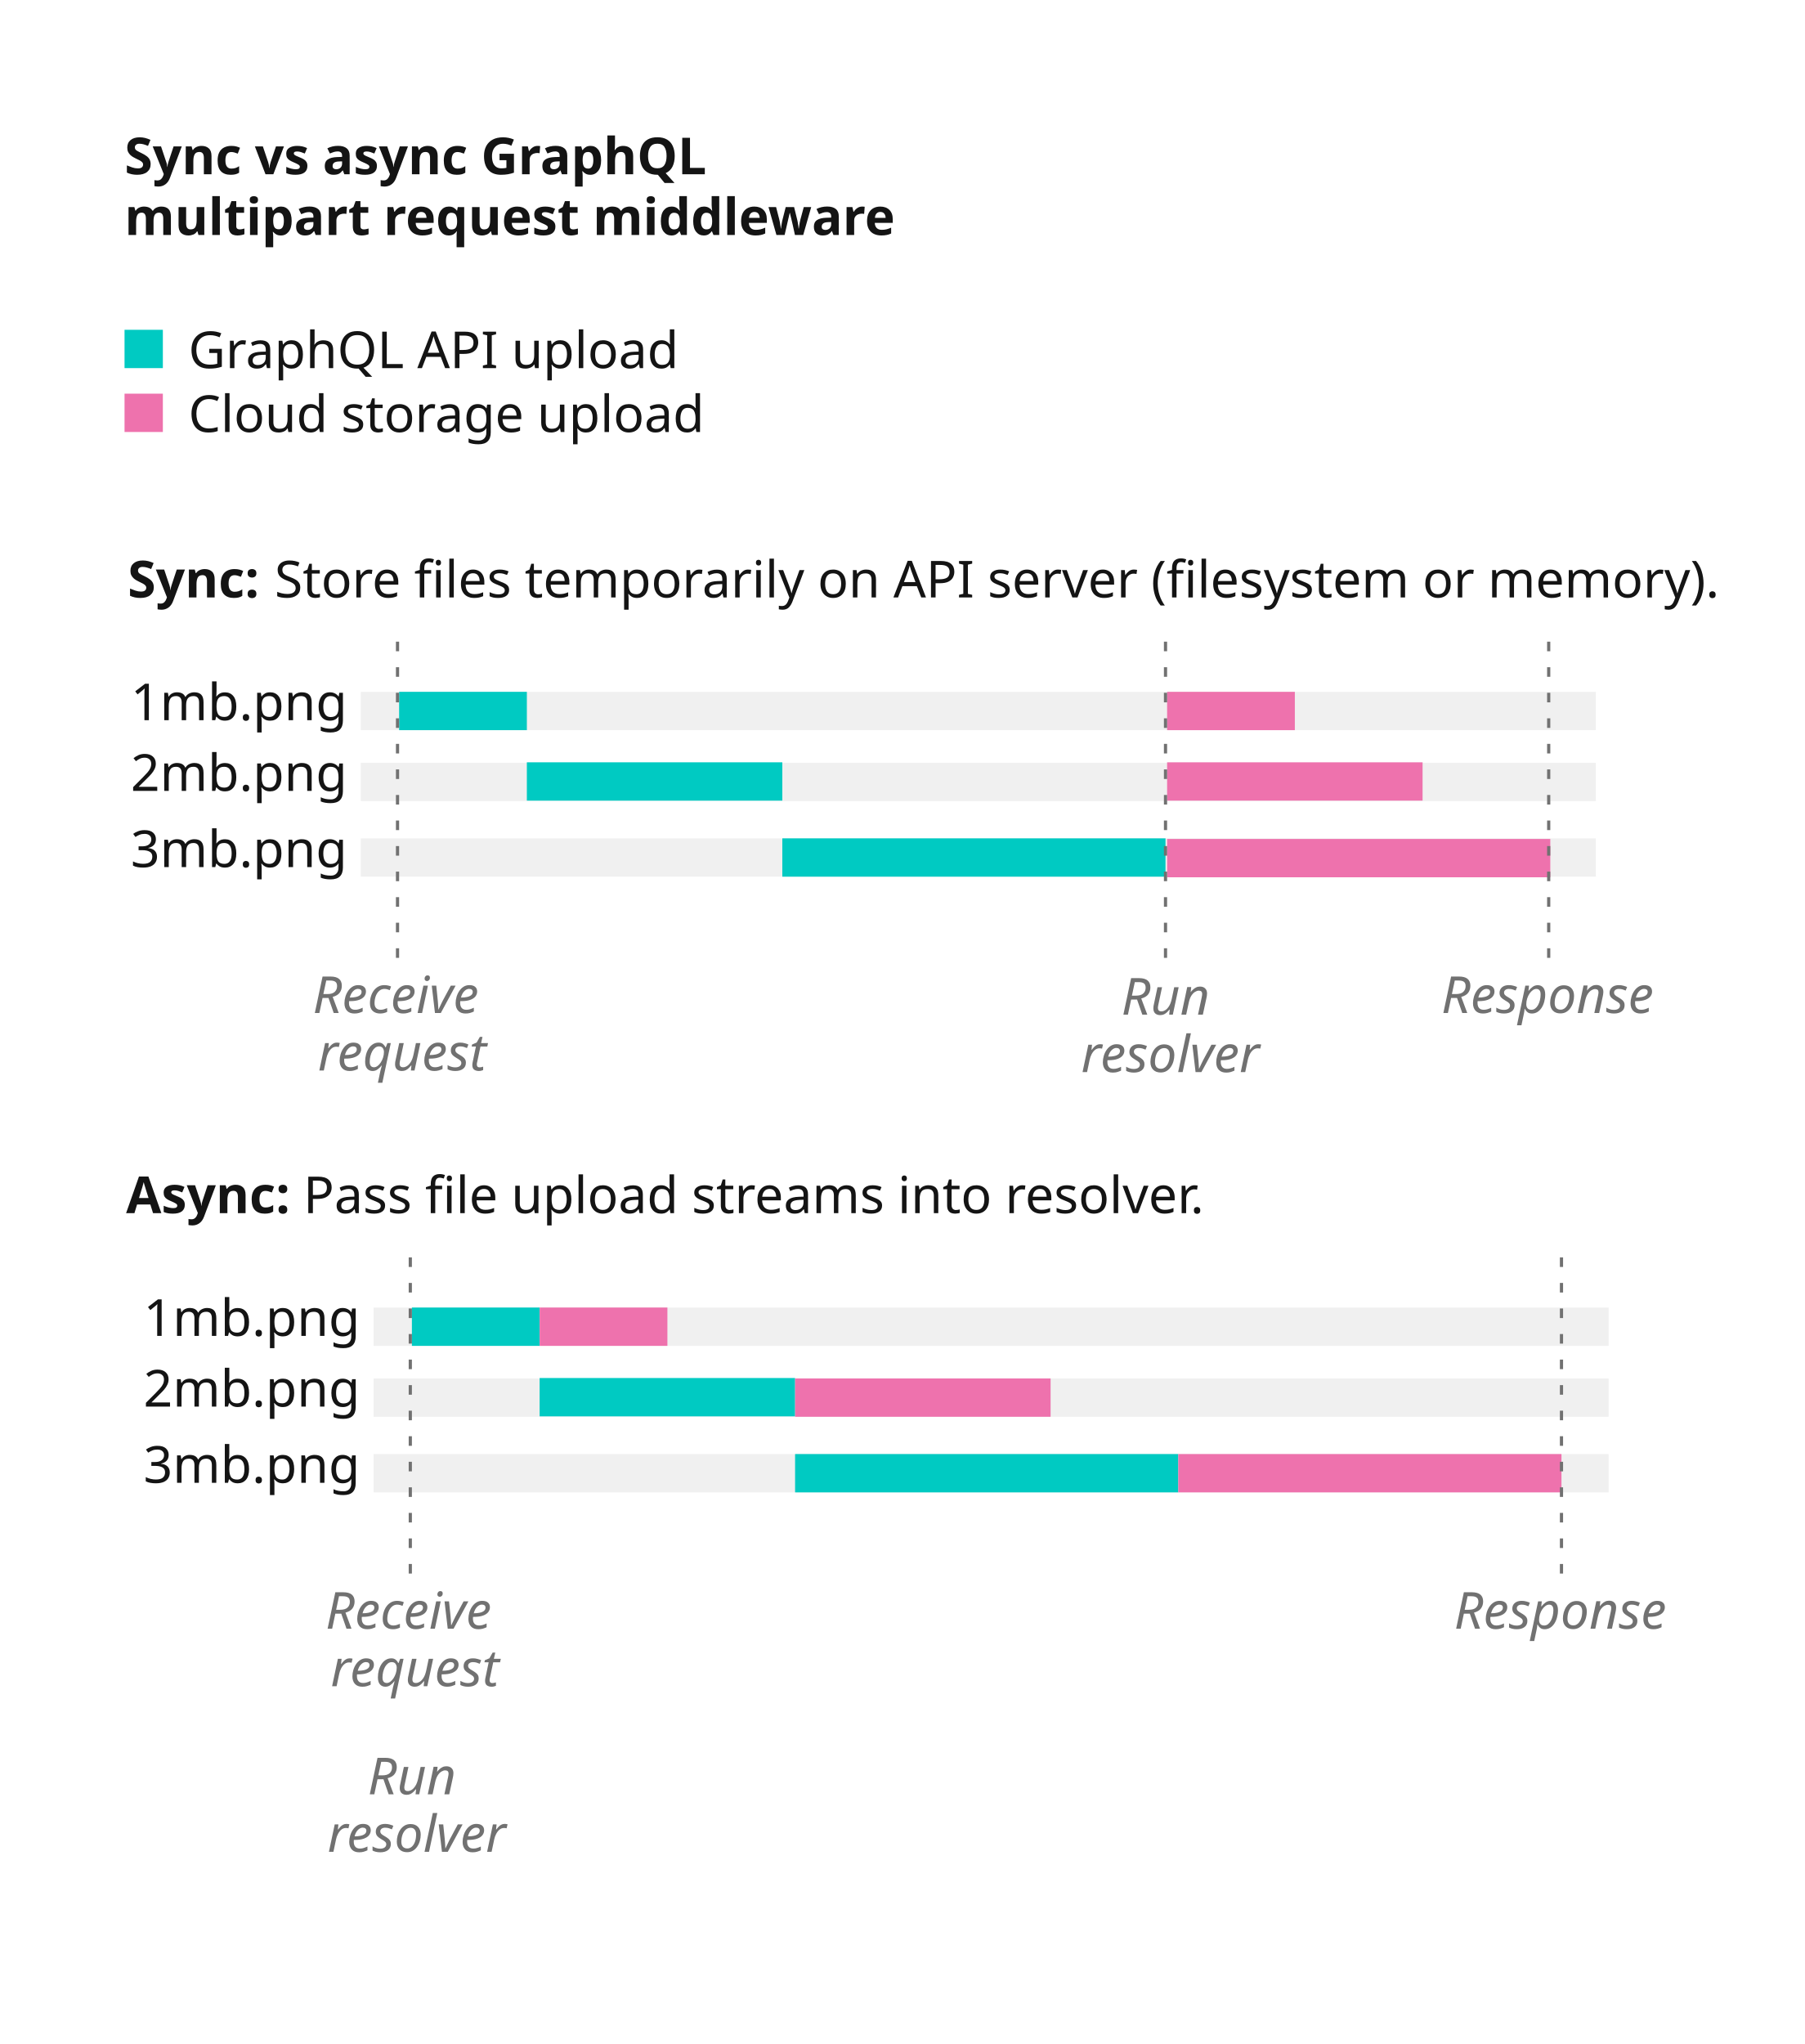
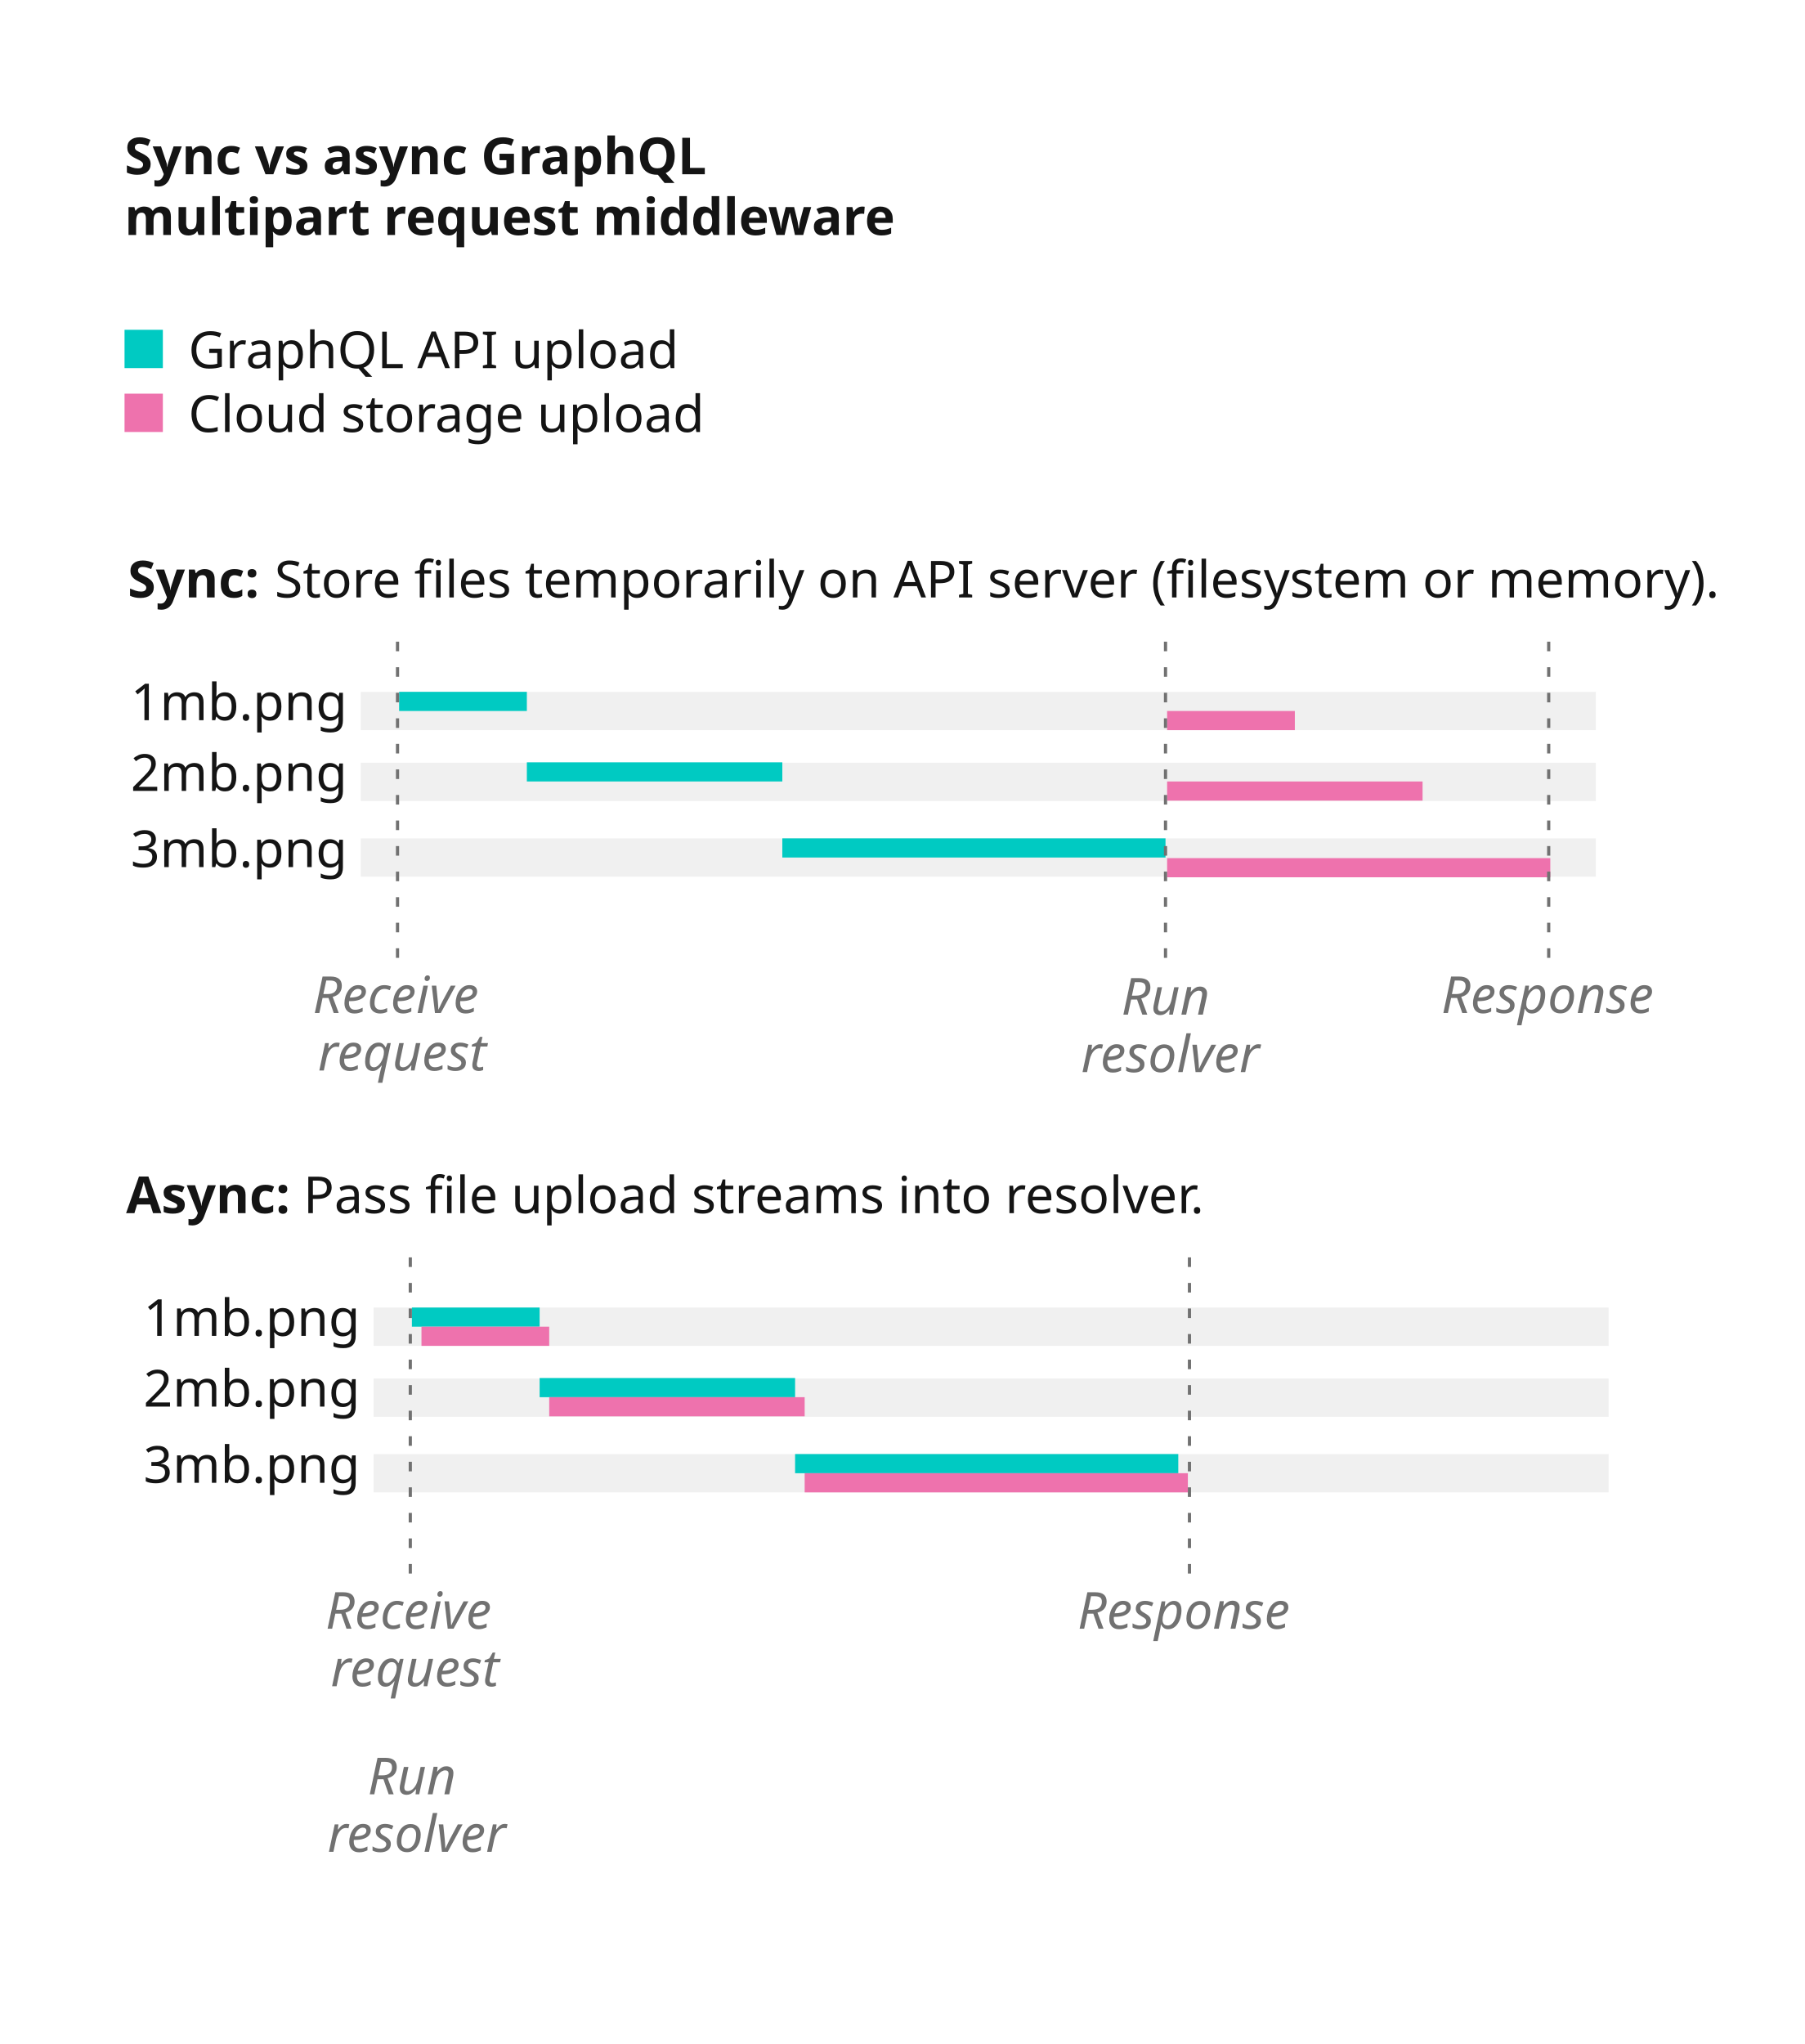
<svg xmlns="http://www.w3.org/2000/svg" style="background:#FFF" width="565" height="640" viewBox="0 0 565 640">
  <g fill="none" fill-rule="evenodd">
    <path fill="#00CAC2" d="M39 103.262h12v12H39z" />
    <text fill="#141414" font-family="sans-serif" font-size="16">
      <tspan x="59" y="115.262">GraphQL API upload</tspan>
    </text>
    <path fill="#EE72AD" d="M39 123.262h12v12H39z" />
    <text fill="#141414" font-family="sans-serif" font-size="16">
      <tspan x="59" y="135.262">Cloud storage upload</tspan>
    </text>
    <path fill="#000" fill-opacity=".059" d="M112.988 216.62H499.75v12H112.988z" />
-     <path fill="#00CAC2" d="M124.988 216.62h40v12h-40z" />
-     <path fill="#EE72AD" d="M365.488 216.62h40v12h-40z" />
+     <path fill="#00CAC2" d="M124.988 216.62h40v6h-40z" />
+     <path fill="#EE72AD" d="M365.488 222.62h40v6h-40z" />
    <text fill="#141414" font-family="sans-serif" font-size="16">
      <tspan x="40.928" y="225.497">1mb.png</tspan>
    </text>
    <path fill="#000" fill-opacity=".059" d="M112.988 238.823H499.75v12H112.988z" />
-     <path fill="#00CAC2" d="M164.988 238.688h80v12h-80z" />
-     <path fill="#EE72AD" d="M365.488 238.688h80v12h-80z" />
+     <path fill="#00CAC2" d="M164.988 238.688h80v6h-80z" />
+     <path fill="#EE72AD" d="M365.488 244.688h80v6h-80z" />
    <text fill="#141414" font-family="sans-serif" font-size="16">
      <tspan x="40.928" y="247.632">2mb.png</tspan>
    </text>
    <path fill="#000" fill-opacity=".059" d="M112.988 262.497H499.75v12H112.988z" />
-     <path fill="#00CAC2" d="M244.988 262.497h120v12h-120z" />
-     <path fill="#EE72AD" d="M365.488 262.688h120v12h-120z" />
+     <path fill="#00CAC2" d="M244.988 262.497h120v6h-120z" />
+     <path fill="#EE72AD" d="M365.488 268.688h120v6h-120z" />
    <text fill="#141414" font-family="sans-serif" font-size="16">
      <tspan x="40.928" y="271.497">3mb.png</tspan>
    </text>
    <path stroke="#717171" stroke-dasharray="2,6" stroke-linecap="square" d="M124.488 201.414v100.488m240.5-100.488v100.488m120-100.488v100.488" />
    <text fill="#717171" font-family="sans-serif" font-style="italic" font-size="16">
      <tspan x="451.344" y="317.188">Response</tspan>
    </text>
    <text fill="#717171" font-family="sans-serif" font-style="italic" font-size="16">
      <tspan x="97.932" y="317.188">Receive </tspan>
      <tspan x="99.548" y="335.188">request</tspan>
    </text>
    <text fill="#717171" font-family="sans-serif" font-style="italic" font-size="16">
      <tspan x="351.14" y="317.688">Run </tspan>
      <tspan x="338.556" y="335.688">resolver</tspan>
    </text>
    <text fill="#141414" font-family="sans-serif" font-size="16">
      <tspan font-weight="bold" x="39.988" y="187.07">Sync: </tspan>
      <tspan x="86" y="187.07">Store files temporarily on API server (filesystem or memory).</tspan>
    </text>
    <path fill="#000" fill-opacity=".059" d="M116.988 409.405H503.75v12H116.988z" />
-     <path fill="#00CAC2" d="M128.988 409.405h40v12h-40z" />
-     <path fill="#EE72AD" d="M169 409.405h40v12h-40z" />
+     <path fill="#00CAC2" d="M128.988 409.405h40v6h-40z" />
+     <path fill="#EE72AD" d="M131.988 415.405h40v6h-40z" />
    <text fill="#141414" font-family="sans-serif" font-size="16">
      <tspan x="44.928" y="418.282">1mb.png</tspan>
    </text>
    <path fill="#000" fill-opacity=".059" d="M116.988 431.608H503.75v12H116.988z" />
-     <path fill="#00CAC2" d="M168.988 431.473h80v12h-80z" />
-     <path fill="#EE72AD" d="M249 431.608h80v12h-80z" />
+     <path fill="#00CAC2" d="M168.988 431.473h80v6h-80z" />
+     <path fill="#EE72AD" d="M171.988 437.473h80v6h-80z" />
    <text fill="#141414" font-family="sans-serif" font-size="16">
      <tspan x="44.928" y="440.417">2mb.png</tspan>
    </text>
    <path fill="#000" fill-opacity=".059" d="M116.988 455.282H503.75v12H116.988z" />
-     <path fill="#00CAC2" d="M248.988 455.282h120v12h-120z" />
-     <path fill="#EE72AD" d="M368.988 455.282h120v12h-120z" />
+     <path fill="#00CAC2" d="M248.988 455.282h120v6h-120z" />
+     <path fill="#EE72AD" d="M251.988 461.282h120v6h-120z" />
    <text fill="#141414" font-family="sans-serif" font-size="16">
      <tspan x="44.928" y="464.282">3mb.png</tspan>
    </text>
-     <path stroke="#717171" stroke-dasharray="2,6" stroke-linecap="square" d="M128.488 394.2v100.488m360.5-100.488v100.488" />
+     <path stroke="#717171" stroke-dasharray="2,6" stroke-linecap="square" d="M128.488 394.2v100.488m244-100.488v100.488" />
    <text fill="#717171" font-family="sans-serif" font-style="italic" font-size="16">
      <tspan x="101.932" y="509.973">Receive </tspan>
      <tspan x="103.548" y="527.973">request</tspan>
    </text>
    <text fill="#717171" font-family="sans-serif" font-style="italic" font-size="16">
-       <tspan x="455.344" y="509.973">Response</tspan>
+       <tspan x="337.436" y="509.973">Response</tspan>
    </text>
    <text fill="#717171" font-family="sans-serif" font-style="italic" font-size="16">
      <tspan x="115.14" y="561.82">Run </tspan>
      <tspan x="102.556" y="579.82">resolver</tspan>
    </text>
    <text fill="#141414" font-family="sans-serif" font-size="16">
      <tspan font-weight="bold" x="39.488" y="379.855">Async: </tspan>
      <tspan x="95" y="379.855">Pass file upload streams into resolver.</tspan>
    </text>
    <text fill="#141414" font-family="sans-serif" font-size="16" font-weight="bold">
      <tspan x="39" y="54.574">Sync vs async GraphQL </tspan>
      <tspan x="39" y="73.574">multipart request middleware</tspan>
    </text>
  </g>
</svg>
